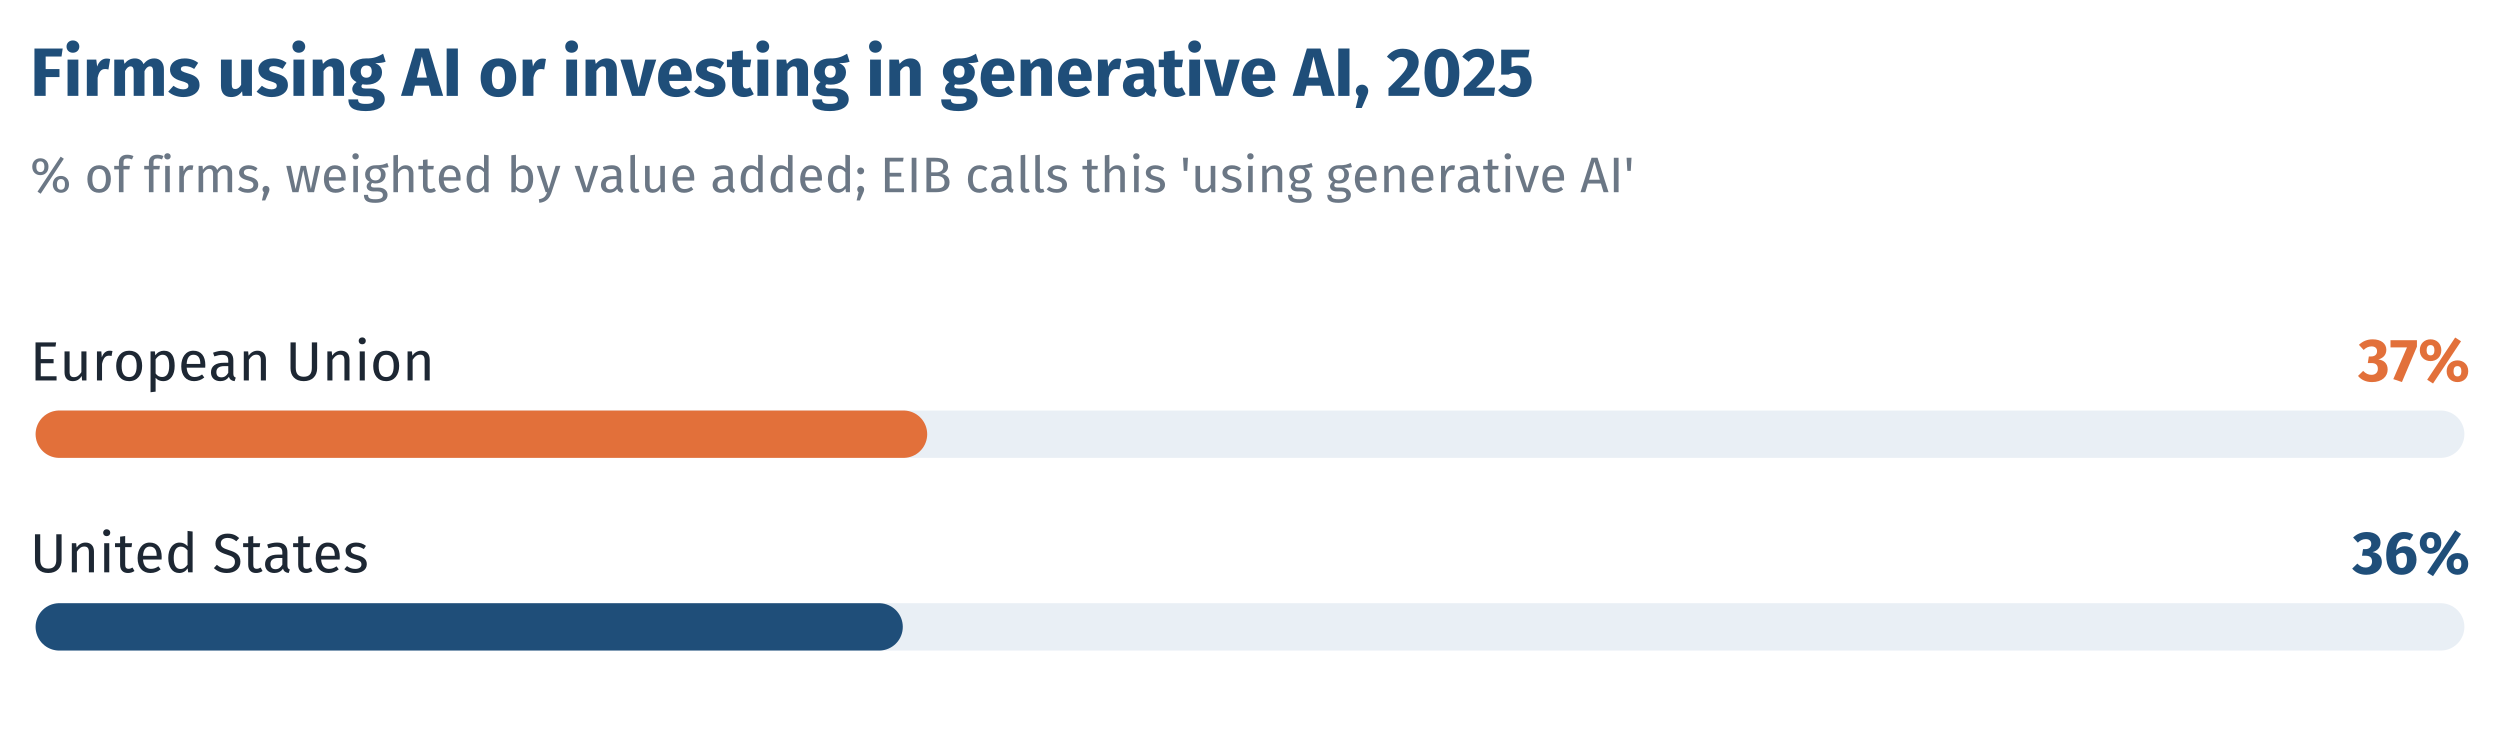
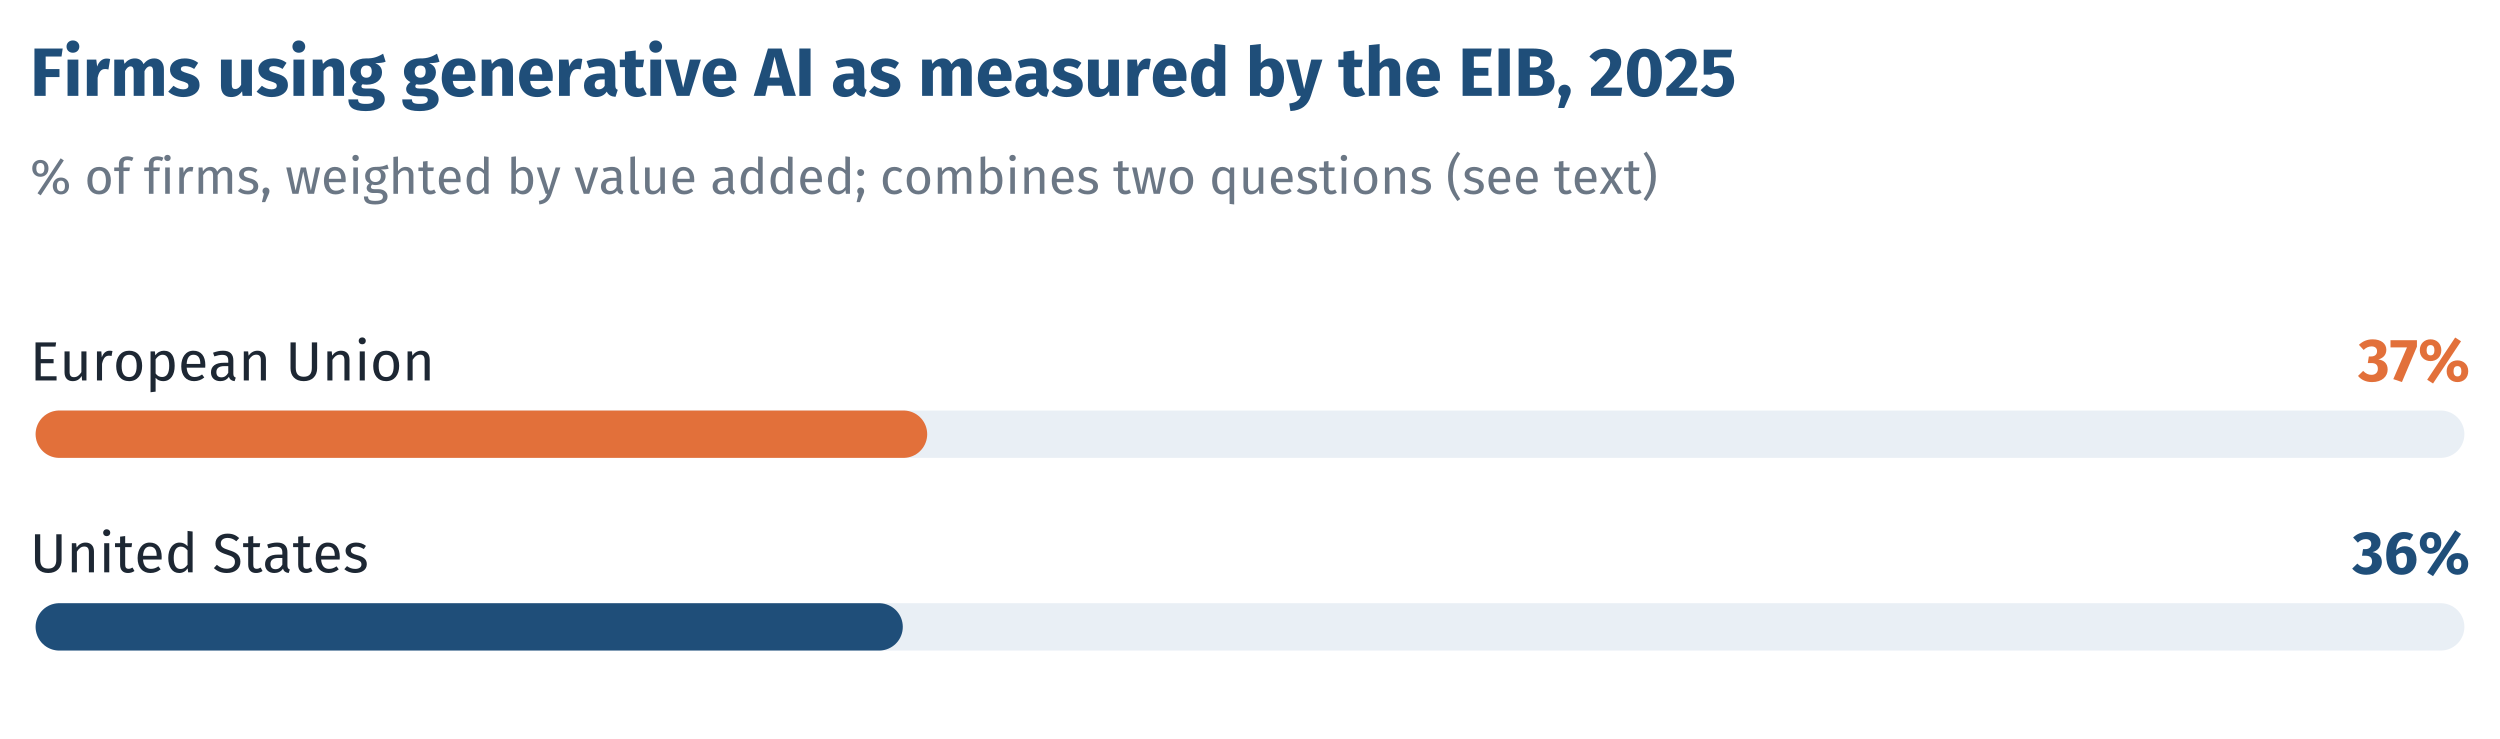
<svg xmlns="http://www.w3.org/2000/svg" xmlns:xlink="http://www.w3.org/1999/xlink" width="475.2pt" height="140.4pt" viewBox="0 0 475.2 140.4" version="1.1">
  <defs>
    <style type="text/css">*{stroke-linejoin: round; stroke-linecap: butt}</style>
  </defs>
  <g id="figure_1">
    <g id="patch_1">
      <path d="M 0 140.4  L 475.2 140.4  L 475.2 0  L 0 0  L 0 140.4  z " style="fill: none" />
    </g>
    <g id="axes_1">
      <g id="line2d_1">
-         <path d="M 11.268 82.531  L 463.932 82.531  " clip-path="url(#pec5d7e65dc)" style="fill: none; stroke: #e9eff5; stroke-width: 9; stroke-linecap: round" />
+         <path d="M 11.268 82.531  L 463.932 82.531  " clip-path="url(#p9f98bc9302)" style="fill: none; stroke: #e9eff5; stroke-width: 9; stroke-linecap: round" />
      </g>
      <g id="line2d_2">
-         <path d="M 11.268 119.157  L 463.932 119.157  " clip-path="url(#pec5d7e65dc)" style="fill: none; stroke: #e9eff5; stroke-width: 9; stroke-linecap: round" />
+         <path d="M 11.268 119.157  L 463.932 119.157  " clip-path="url(#p9f98bc9302)" style="fill: none; stroke: #e9eff5; stroke-width: 9; stroke-linecap: round" />
      </g>
      <g id="line2d_3">
-         <path d="M 11.268 82.531  L 171.741 82.531  " clip-path="url(#pec5d7e65dc)" style="fill: none; stroke: #e2703a; stroke-width: 9; stroke-linecap: round" />
+         <path d="M 11.268 82.531  L 171.741 82.531  " clip-path="url(#p9f98bc9302)" style="fill: none; stroke: #e2703a; stroke-width: 9; stroke-linecap: round" />
      </g>
      <g id="line2d_4">
-         <path d="M 11.268 119.157  L 167.103 119.157  " clip-path="url(#pec5d7e65dc)" style="fill: none; stroke: #1f4e79; stroke-width: 9; stroke-linecap: round" />
+         <path d="M 11.268 119.157  L 167.103 119.157  " clip-path="url(#p9f98bc9302)" style="fill: none; stroke: #1f4e79; stroke-width: 9; stroke-linecap: round" />
      </g>
      <g id="text_1">
        <g style="fill: #1d2733" transform="translate(5.7024 72.32231) scale(0.105 -0.105)">
          <defs>
            <path id="FiraSans-Regular-45" d="M 3027 4410  L 640 4410  L 640 0  L 3078 0  L 3078 486  L 1248 486  L 1248 1997  L 2733 1997  L 2733 2483  L 1248 2483  L 1248 3923  L 2957 3923  L 3027 4410  z " transform="scale(0.015625)" />
            <path id="FiraSans-Regular-75" d="M 3117 3373  L 2528 3373  L 2528 966  C 2323 627 2048 384 1683 384  C 1318 384 1165 557 1165 1018  L 1165 3373  L 576 3373  L 576 954  C 576 294 928 -77 1517 -77  C 1997 -77 2310 115 2566 525  L 2611 0  L 3117 0  L 3117 3373  z " transform="scale(0.015625)" />
            <path id="FiraSans-Regular-72" d="M 2074 3450  C 1664 3450 1350 3194 1171 2688  L 1114 3373  L 608 3373  L 608 0  L 1197 0  L 1197 1926  C 1338 2573 1581 2874 2003 2874  C 2125 2874 2195 2861 2298 2835  L 2406 3411  C 2304 3437 2182 3450 2074 3450  z " transform="scale(0.015625)" />
            <path id="FiraSans-Regular-6f" d="M 1875 3450  C 915 3450 365 2726 365 1683  C 365 614 909 -77 1869 -77  C 2822 -77 3373 646 3373 1690  C 3373 2758 2835 3450 1875 3450  z M 1875 2976  C 2432 2976 2739 2566 2739 1690  C 2739 806 2432 397 1869 397  C 1306 397 998 806 998 1683  C 998 2566 1312 2976 1875 2976  z " transform="scale(0.015625)" />
            <path id="FiraSans-Regular-70" d="M 2157 3450  C 1773 3450 1408 3264 1158 2918  L 1114 3373  L 608 3373  L 608 -1363  L 1197 -1293  L 1197 307  C 1414 45 1715 -77 2080 -77  C 2950 -77 3405 666 3405 1690  C 3405 2752 3053 3450 2157 3450  z M 1939 403  C 1632 403 1370 550 1197 813  L 1197 2458  C 1376 2726 1651 2982 2010 2982  C 2515 2982 2771 2566 2771 1690  C 2771 806 2477 403 1939 403  z " transform="scale(0.015625)" />
            <path id="FiraSans-Regular-65" d="M 3155 1786  C 3155 2816 2675 3450 1766 3450  C 896 3450 365 2701 365 1651  C 365 582 915 -77 1856 -77  C 2323 -77 2701 83 3034 346  L 2778 698  C 2483 493 2234 403 1901 403  C 1414 403 1050 704 992 1485  L 3142 1485  C 3149 1562 3155 1670 3155 1786  z M 2573 1920  L 992 1920  C 1037 2669 1331 2982 1779 2982  C 2310 2982 2573 2618 2573 1958  L 2573 1920  z " transform="scale(0.015625)" />
            <path id="FiraSans-Regular-61" d="M 2880 787  L 2880 2330  C 2880 3034 2509 3450 1696 3450  C 1318 3450 947 3373 531 3219  L 678 2790  C 1024 2906 1338 2970 1587 2970  C 2054 2970 2291 2790 2291 2304  L 2291 2054  L 1773 2054  C 832 2054 288 1664 288 941  C 288 339 691 -77 1363 -77  C 1773 -77 2131 77 2368 429  C 2470 96 2688 -38 3027 -77  L 3162 333  C 2989 397 2880 493 2880 787  z M 1498 365  C 1114 365 915 576 915 973  C 915 1434 1229 1664 1850 1664  L 2291 1664  L 2291 890  C 2099 538 1843 365 1498 365  z " transform="scale(0.015625)" />
            <path id="FiraSans-Regular-6e" d="M 2195 3450  C 1754 3450 1395 3219 1165 2874  L 1114 3373  L 608 3373  L 608 0  L 1197 0  L 1197 2394  C 1421 2752 1677 2989 2054 2989  C 2381 2989 2586 2842 2586 2336  L 2586 0  L 3174 0  L 3174 2419  C 3174 3059 2816 3450 2195 3450  z " transform="scale(0.015625)" />
            <path id="FiraSans-Regular-20" transform="scale(0.015625)" />
            <path id="FiraSans-Regular-55" d="M 3661 4410  L 3046 4410  L 3046 1459  C 3046 774 2746 435 2112 435  C 1485 435 1184 774 1184 1459  L 1184 4410  L 576 4410  L 576 1414  C 576 538 1107 -77 2112 -77  C 3104 -77 3661 538 3661 1414  L 3661 4410  z " transform="scale(0.015625)" />
            <path id="FiraSans-Regular-69" d="M 896 4992  C 653 4992 486 4819 486 4589  C 486 4365 653 4192 896 4192  C 1146 4192 1312 4365 1312 4589  C 1312 4819 1146 4992 896 4992  z M 1197 3373  L 608 3373  L 608 0  L 1197 0  L 1197 3373  z " transform="scale(0.015625)" />
          </defs>
          <use xlink:href="#FiraSans-Regular-45" />
          <use xlink:href="#FiraSans-Regular-75" transform="translate(53.49999 0)" />
          <use xlink:href="#FiraSans-Regular-72" transform="translate(111.7 0)" />
          <use xlink:href="#FiraSans-Regular-6f" transform="translate(150.3 0)" />
          <use xlink:href="#FiraSans-Regular-70" transform="translate(208.7 0)" />
          <use xlink:href="#FiraSans-Regular-65" transform="translate(268.1 0)" />
          <use xlink:href="#FiraSans-Regular-61" transform="translate(323.0999 0)" />
          <use xlink:href="#FiraSans-Regular-6e" transform="translate(377.4999 0)" />
          <use xlink:href="#FiraSans-Regular-20" transform="translate(436.0999 0)" />
          <use xlink:href="#FiraSans-Regular-55" transform="translate(462.5999 0)" />
          <use xlink:href="#FiraSans-Regular-6e" transform="translate(528.7999 0)" />
          <use xlink:href="#FiraSans-Regular-69" transform="translate(587.3999 0)" />
          <use xlink:href="#FiraSans-Regular-6f" transform="translate(615.5999 0)" />
          <use xlink:href="#FiraSans-Regular-6e" transform="translate(673.9999 0)" />
        </g>
      </g>
      <g id="text_2">
        <g style="fill: #e2703a" transform="translate(448.2567 72.43332) scale(0.115 -0.115)">
          <defs>
            <path id="FiraSans-Bold-33" d="M 1530 4416  C 954 4416 474 4218 70 3834  L 570 3290  C 826 3539 1094 3667 1414 3667  C 1766 3667 1990 3482 1990 3168  C 1990 2810 1754 2605 1370 2605  L 1120 2605  L 1011 1907  L 1370 1907  C 1824 1907 2074 1741 2074 1286  C 2074 890 1798 659 1402 659  C 1062 659 806 787 518 1075  L -26 544  C 314 134 806 -109 1459 -109  C 2528 -109 3110 499 3110 1222  C 3110 1907 2662 2227 2125 2285  C 2656 2438 2970 2790 2970 3315  C 2970 3923 2464 4416 1530 4416  z " transform="scale(0.015625)" />
            <path id="FiraSans-Bold-37" d="M 2880 4326  L 83 4326  L 83 3565  L 1830 3565  L 378 205  L 1293 -102  L 2880 3642  L 2880 4326  z " transform="scale(0.015625)" />
            <path id="FiraSans-Bold-25" d="M 3930 4608  L 966 141  L 1587 -256  L 4550 4211  L 3930 4608  z M 1325 4416  C 691 4416 186 3968 186 3264  C 186 2560 691 2112 1325 2112  C 1965 2112 2464 2560 2464 3264  C 2464 3968 1965 4416 1325 4416  z M 1325 3808  C 1658 3808 1734 3533 1734 3264  C 1734 2989 1658 2720 1325 2720  C 992 2720 909 2995 909 3264  C 909 3539 992 3808 1325 3808  z M 4173 2189  C 3533 2189 3027 1747 3027 1043  C 3027 333 3533 -109 4173 -109  C 4813 -109 5312 333 5312 1043  C 5312 1747 4813 2189 4173 2189  z M 4173 1581  C 4506 1581 4582 1312 4582 1043  C 4582 768 4506 493 4173 493  C 3840 493 3757 774 3757 1043  C 3757 1312 3840 1581 4173 1581  z " transform="scale(0.015625)" />
          </defs>
          <use xlink:href="#FiraSans-Bold-33" />
          <use xlink:href="#FiraSans-Bold-37" transform="translate(51.99999 0)" />
          <use xlink:href="#FiraSans-Bold-25" transform="translate(98.79997 0)" />
        </g>
      </g>
      <g id="text_3">
        <g style="fill: #1d2733" transform="translate(5.7024 108.7909) scale(0.105 -0.105)">
          <defs>
            <path id="FiraSans-Regular-74" d="M 2086 557  C 1920 454 1786 410 1638 410  C 1344 410 1235 570 1235 909  L 1235 2918  L 1971 2918  L 2035 3373  L 1235 3373  L 1235 4205  L 646 4134  L 646 3373  L 58 3373  L 58 2918  L 646 2918  L 646 883  C 646 256 986 -77 1555 -77  C 1843 -77 2086 0 2310 154  L 2086 557  z " transform="scale(0.015625)" />
            <path id="FiraSans-Regular-64" d="M 2630 4800  L 2630 3034  C 2406 3270 2118 3450 1722 3450  C 896 3450 397 2701 397 1670  C 397 621 851 -77 1670 -77  C 2086 -77 2426 128 2643 467  L 2701 0  L 3219 0  L 3219 4730  L 2630 4800  z M 1798 390  C 1312 390 1030 794 1030 1683  C 1030 2560 1344 2982 1850 2982  C 2182 2982 2419 2810 2630 2541  L 2630 890  C 2406 576 2176 390 1798 390  z " transform="scale(0.015625)" />
            <path id="FiraSans-Regular-53" d="M 1728 4486  C 915 4486 339 4013 339 3334  C 339 2650 787 2323 1645 2061  C 2394 1830 2598 1638 2598 1210  C 2598 678 2170 422 1651 422  C 1171 422 826 595 499 870  L 160 493  C 525 134 1024 -77 1658 -77  C 2650 -77 3232 461 3232 1229  C 3232 2074 2630 2349 1926 2566  C 1133 2810 960 2989 960 3360  C 960 3782 1312 3987 1754 3987  C 2118 3987 2426 3872 2758 3603  L 3091 3974  C 2720 4307 2336 4486 1728 4486  z " transform="scale(0.015625)" />
            <path id="FiraSans-Regular-73" d="M 1523 3450  C 826 3450 307 3059 307 2522  C 307 2048 595 1734 1325 1542  C 1978 1370 2144 1242 2144 909  C 2144 589 1862 397 1421 397  C 1056 397 742 518 474 723  L 160 365  C 454 109 864 -77 1434 -77  C 2118 -77 2765 243 2765 947  C 2765 1536 2355 1818 1645 1997  C 1101 2138 922 2266 922 2541  C 922 2810 1158 2982 1542 2982  C 1856 2982 2118 2886 2419 2694  L 2669 3066  C 2349 3309 1997 3450 1523 3450  z " transform="scale(0.015625)" />
          </defs>
          <use xlink:href="#FiraSans-Regular-55" />
          <use xlink:href="#FiraSans-Regular-6e" transform="translate(66.2 0)" />
          <use xlink:href="#FiraSans-Regular-69" transform="translate(124.8 0)" />
          <use xlink:href="#FiraSans-Regular-74" transform="translate(153 0)" />
          <use xlink:href="#FiraSans-Regular-65" transform="translate(189.1 0)" />
          <use xlink:href="#FiraSans-Regular-64" transform="translate(244.1 0)" />
          <use xlink:href="#FiraSans-Regular-20" transform="translate(303.8999 0)" />
          <use xlink:href="#FiraSans-Regular-53" transform="translate(330.3999 0)" />
          <use xlink:href="#FiraSans-Regular-74" transform="translate(384.8999 0)" />
          <use xlink:href="#FiraSans-Regular-61" transform="translate(420.9999 0)" />
          <use xlink:href="#FiraSans-Regular-74" transform="translate(475.3999 0)" />
          <use xlink:href="#FiraSans-Regular-65" transform="translate(511.4999 0)" />
          <use xlink:href="#FiraSans-Regular-73" transform="translate(566.4999 0)" />
        </g>
      </g>
      <g id="text_4">
        <g style="fill: #1f4e79" transform="translate(447.1517 109.0594) scale(0.115 -0.115)">
          <defs>
            <path id="FiraSans-Bold-36" d="M 2208 2912  C 1882 2912 1562 2790 1293 2509  C 1350 3270 1664 3693 2150 3693  C 2374 3693 2560 3629 2739 3526  L 3110 4128  C 2861 4294 2534 4416 2125 4416  C 954 4416 243 3443 243 1978  C 243 736 736 -109 1882 -109  C 2848 -109 3450 595 3450 1478  C 3450 2394 2918 2912 2208 2912  z M 1894 614  C 1459 614 1306 973 1293 1875  C 1478 2093 1696 2214 1926 2214  C 2259 2214 2438 2022 2438 1466  C 2438 954 2259 614 1894 614  z " transform="scale(0.015625)" />
          </defs>
          <use xlink:href="#FiraSans-Bold-33" />
          <use xlink:href="#FiraSans-Bold-36" transform="translate(51.99999 0)" />
          <use xlink:href="#FiraSans-Bold-25" transform="translate(108.4 0)" />
        </g>
      </g>
    </g>
    <g id="text_5">
      <g style="fill: #1f4e79" transform="translate(5.7024 18.22789) scale(0.13 -0.13)">
        <defs>
          <path id="FiraSans-Bold-46" d="M 3059 4435  L 416 4435  L 416 0  L 1466 0  L 1466 1760  L 2758 1760  L 2758 2509  L 1466 2509  L 1466 3686  L 2950 3686  L 3059 4435  z " transform="scale(0.015625)" />
          <path id="FiraSans-Bold-69" d="M 896 5190  C 544 5190 301 4941 301 4614  C 301 4288 544 4038 896 4038  C 1248 4038 1498 4288 1498 4614  C 1498 4941 1248 5190 896 5190  z M 1408 3398  L 397 3398  L 397 0  L 1408 0  L 1408 3398  z " transform="scale(0.015625)" />
          <path id="FiraSans-Bold-72" d="M 2240 3494  C 1850 3494 1517 3213 1363 2746  L 1280 3398  L 397 3398  L 397 0  L 1408 0  L 1408 1696  C 1517 2208 1696 2515 2112 2515  C 2227 2515 2310 2496 2419 2470  L 2579 3450  C 2470 3482 2368 3494 2240 3494  z " transform="scale(0.015625)" />
          <path id="FiraSans-Bold-6d" d="M 4154 3507  C 3718 3507 3405 3322 3136 2970  C 3002 3315 2714 3507 2336 3507  C 1920 3507 1613 3334 1350 3002  L 1280 3398  L 397 3398  L 397 0  L 1408 0  L 1408 2323  C 1555 2605 1715 2765 1926 2765  C 2080 2765 2214 2669 2214 2310  L 2214 0  L 3226 0  L 3226 2323  C 3373 2605 3526 2765 3744 2765  C 3898 2765 4032 2669 4032 2310  L 4032 0  L 5043 0  L 5043 2483  C 5043 3130 4678 3507 4154 3507  z " transform="scale(0.015625)" />
          <path id="FiraSans-Bold-73" d="M 1594 3507  C 736 3507 205 3053 205 2470  C 205 1946 538 1600 1210 1408  C 1824 1235 1926 1165 1926 934  C 1926 730 1741 614 1434 614  C 1101 614 787 749 531 947  L 38 397  C 371 96 870 -109 1459 -109  C 2304 -109 2970 307 2970 1011  C 2970 1619 2592 1901 1920 2093  C 1312 2272 1222 2349 1222 2528  C 1222 2682 1357 2784 1632 2784  C 1926 2784 2208 2688 2470 2522  L 2842 3091  C 2528 3347 2086 3507 1594 3507  z " transform="scale(0.015625)" />
          <path id="FiraSans-Bold-20" transform="scale(0.015625)" />
          <path id="FiraSans-Bold-75" d="M 3264 3398  L 2253 3398  L 2253 1037  C 2106 781 1914 640 1702 640  C 1491 640 1376 742 1376 1088  L 1376 3398  L 365 3398  L 365 960  C 365 301 678 -109 1312 -109  C 1760 -109 2093 70 2342 429  L 2387 0  L 3264 0  L 3264 3398  z " transform="scale(0.015625)" />
          <path id="FiraSans-Bold-6e" d="M 2387 3507  C 1965 3507 1638 3328 1350 2995  L 1280 3398  L 397 3398  L 397 0  L 1408 0  L 1408 2323  C 1587 2605 1773 2765 1997 2765  C 2195 2765 2317 2669 2317 2310  L 2317 0  L 3328 0  L 3328 2483  C 3328 3130 2976 3507 2387 3507  z " transform="scale(0.015625)" />
          <path id="FiraSans-Bold-67" d="M 3290 3949  C 2880 3706 2445 3488 1690 3507  C 800 3507 198 3034 198 2266  C 198 1824 371 1523 806 1293  C 563 1139 403 890 403 640  C 403 275 704 -32 1446 -32  L 1939 -32  C 2278 -32 2426 -166 2426 -365  C 2426 -582 2285 -749 1690 -749  C 1075 -749 947 -621 947 -326  L 38 -326  C 38 -998 378 -1421 1664 -1421  C 2829 -1421 3443 -992 3443 -294  C 3443 275 2938 691 2144 691  L 1632 691  C 1306 691 1261 794 1261 896  C 1261 973 1299 1050 1370 1088  C 1491 1062 1619 1050 1760 1050  C 2643 1050 3187 1530 3187 2189  C 3187 2630 2976 2880 2547 3066  C 2976 3066 3290 3104 3526 3200  L 3290 3949  z M 1715 2842  C 2054 2842 2227 2669 2227 2291  C 2227 1901 2048 1702 1715 1702  C 1408 1702 1203 1907 1203 2278  C 1203 2630 1402 2842 1715 2842  z " transform="scale(0.015625)" />
+           <path id="FiraSans-Bold-65" d="M 3360 1766  C 3360 2867 2765 3507 1792 3507  C 762 3507 205 2701 205 1683  C 205 621 781 -109 1914 -109  C 2464 -109 2899 96 3238 365  L 2822 928  C 2528 723 2285 627 2010 627  C 1594 627 1306 794 1242 1402  L 3341 1402  C 3354 1504 3360 1658 3360 1766  z M 2368 2010  L 1235 2010  C 1286 2624 1478 2835 1818 2835  C 2221 2835 2362 2515 2368 2054  L 2368 2010  z " transform="scale(0.015625)" />
+           <path id="FiraSans-Bold-61" d="M 3098 986  L 3098 2304  C 3098 3091 2675 3507 1690 3507  C 1306 3507 838 3418 410 3258  L 640 2592  C 979 2707 1312 2771 1530 2771  C 1946 2771 2106 2650 2106 2246  L 2106 2099  L 1760 2099  C 730 2099 166 1696 166 954  C 166 333 595 -109 1274 -109  C 1677 -109 2054 26 2298 397  C 2458 64 2720 -58 3117 -90  L 3328 570  C 3168 627 3098 723 3098 986  z M 1568 614  C 1318 614 1171 774 1171 1043  C 1171 1382 1395 1542 1856 1542  L 2106 1542  L 2106 934  C 1984 736 1798 614 1568 614  z " transform="scale(0.015625)" />
+           <path id="FiraSans-Bold-74" d="M 2189 806  C 2054 723 1939 691 1824 691  C 1613 691 1504 806 1504 1133  L 1504 2694  L 2176 2694  L 2285 3398  L 1504 3398  L 1504 4250  L 493 4134  L 493 3398  L 13 3398  L 13 2694  L 493 2694  L 493 1120  C 493 320 858 -102 1606 -109  C 1914 -109 2272 -19 2528 160  L 2189 806  z " transform="scale(0.015625)" />
+           <path id="FiraSans-Bold-76" d="M 3322 3398  L 2291 3398  L 1664 768  L 1062 3398  L -38 3398  L 1056 0  L 2253 0  L 3322 3398  z " transform="scale(0.015625)" />
          <path id="FiraSans-Bold-41" d="M 2752 0  L 3866 0  L 2528 4435  L 1254 4435  L -83 0  L 1005 0  L 1229 954  L 2528 954  L 2752 0  z M 1408 1715  L 1875 3674  L 2342 1715  L 1408 1715  z " transform="scale(0.015625)" />
          <path id="FiraSans-Bold-49" d="M 1466 4435  L 416 4435  L 416 0  L 1466 0  L 1466 4435  z " transform="scale(0.015625)" />
-           <path id="FiraSans-Bold-6f" d="M 1869 3507  C 832 3507 205 2790 205 1702  C 205 557 838 -109 1869 -109  C 2906 -109 3533 608 3533 1696  C 3533 2842 2906 3507 1869 3507  z M 1869 2765  C 2278 2765 2483 2451 2483 1696  C 2483 960 2278 634 1869 634  C 1459 634 1254 947 1254 1702  C 1254 2438 1459 2765 1869 2765  z " transform="scale(0.015625)" />
-           <path id="FiraSans-Bold-76" d="M 3322 3398  L 2291 3398  L 1664 768  L 1062 3398  L -38 3398  L 1056 0  L 2253 0  L 3322 3398  z " transform="scale(0.015625)" />
-           <path id="FiraSans-Bold-65" d="M 3360 1766  C 3360 2867 2765 3507 1792 3507  C 762 3507 205 2701 205 1683  C 205 621 781 -109 1914 -109  C 2464 -109 2899 96 3238 365  L 2822 928  C 2528 723 2285 627 2010 627  C 1594 627 1306 794 1242 1402  L 3341 1402  C 3354 1504 3360 1658 3360 1766  z M 2368 2010  L 1235 2010  C 1286 2624 1478 2835 1818 2835  C 2221 2835 2362 2515 2368 2054  L 2368 2010  z " transform="scale(0.015625)" />
-           <path id="FiraSans-Bold-74" d="M 2189 806  C 2054 723 1939 691 1824 691  C 1613 691 1504 806 1504 1133  L 1504 2694  L 2176 2694  L 2285 3398  L 1504 3398  L 1504 4250  L 493 4134  L 493 3398  L 13 3398  L 13 2694  L 493 2694  L 493 1120  C 493 320 858 -102 1606 -109  C 1914 -109 2272 -19 2528 160  L 2189 806  z " transform="scale(0.015625)" />
-           <path id="FiraSans-Bold-61" d="M 3098 986  L 3098 2304  C 3098 3091 2675 3507 1690 3507  C 1306 3507 838 3418 410 3258  L 640 2592  C 979 2707 1312 2771 1530 2771  C 1946 2771 2106 2650 2106 2246  L 2106 2099  L 1760 2099  C 730 2099 166 1696 166 954  C 166 333 595 -109 1274 -109  C 1677 -109 2054 26 2298 397  C 2458 64 2720 -58 3117 -90  L 3328 570  C 3168 627 3098 723 3098 986  z M 1568 614  C 1318 614 1171 774 1171 1043  C 1171 1382 1395 1542 1856 1542  L 2106 1542  L 2106 934  C 1984 736 1798 614 1568 614  z " transform="scale(0.015625)" />
+           <path id="FiraSans-Bold-64" d="M 2432 4858  L 2432 3187  C 2227 3386 1952 3507 1645 3507  C 768 3507 237 2758 237 1709  C 237 608 666 -109 1530 -109  C 1990 -109 2304 115 2496 397  L 2547 0  L 3443 0  L 3443 4749  L 2432 4858  z M 1850 634  C 1517 634 1286 858 1286 1702  C 1286 2464 1542 2771 1907 2771  C 2125 2771 2278 2662 2432 2483  L 2432 1011  C 2272 762 2086 634 1850 634  z " transform="scale(0.015625)" />
+           <path id="FiraSans-Bold-62" d="M 2304 3507  C 1952 3507 1606 3328 1408 3053  L 1408 4858  L 397 4749  L 397 0  L 1293 0  L 1344 326  C 1549 51 1856 -109 2234 -109  C 3078 -109 3584 646 3584 1696  C 3584 2835 3142 3507 2304 3507  z M 1946 627  C 1722 627 1536 749 1408 960  L 1408 2368  C 1555 2618 1747 2765 1990 2765  C 2304 2765 2534 2560 2534 1696  C 2534 902 2291 627 1946 627  z " transform="scale(0.015625)" />
+           <path id="FiraSans-Bold-79" d="M 3354 3398  L 2310 3398  L 1645 646  L 1037 3398  L -38 3398  L 998 0  L 1344 0  C 1158 -435 915 -627 250 -710  L 358 -1421  C 1427 -1363 2003 -864 2272 -6  L 3354 3398  z " transform="scale(0.015625)" />
+           <path id="FiraSans-Bold-68" d="M 2387 3507  C 1990 3507 1683 3347 1408 3040  L 1408 4851  L 397 4749  L 397 0  L 1408 0  L 1408 2330  C 1587 2605 1773 2765 1997 2765  C 2189 2765 2317 2669 2317 2310  L 2317 0  L 3328 0  L 3328 2483  C 3328 3130 2976 3507 2387 3507  z " transform="scale(0.015625)" />
+           <path id="FiraSans-Bold-45" d="M 3136 4435  L 416 4435  L 416 0  L 3136 0  L 3136 755  L 1466 755  L 1466 1888  L 2829 1888  L 2829 2624  L 1466 2624  L 1466 3686  L 3027 3686  L 3136 4435  z " transform="scale(0.015625)" />
+           <path id="FiraSans-Bold-42" d="M 2778 2349  C 3187 2445 3590 2739 3590 3302  C 3590 4134 2861 4435 1670 4435  L 416 4435  L 416 0  L 1843 0  C 2957 0 3776 282 3776 1293  C 3776 2010 3270 2253 2778 2349  z M 1773 3693  C 2278 3693 2522 3571 2522 3200  C 2522 2829 2291 2662 1856 2662  L 1466 2662  L 1466 3693  L 1773 3693  z M 1850 762  L 1466 762  L 1466 1965  L 1926 1965  C 2381 1965 2694 1798 2694 1350  C 2694 864 2342 762 1850 762  z " transform="scale(0.015625)" />
          <path id="FiraSans-Bold-2c" d="M 768 1050  C 435 1050 186 800 186 474  C 186 275 282 102 442 -6  L 166 -1133  L 736 -1133  L 1139 -205  C 1280 109 1344 275 1344 474  C 1344 800 1094 1050 768 1050  z " transform="scale(0.015625)" />
          <path id="FiraSans-Bold-32" d="M 1523 4416  C 877 4416 384 4122 38 3667  L 640 3194  C 890 3501 1107 3642 1421 3642  C 1760 3642 1978 3430 1978 3078  C 1978 2541 1638 2150 186 717  L 186 0  L 3002 0  L 3104 774  L 1331 774  C 2682 2003 3014 2509 3014 3181  C 3014 3853 2490 4416 1523 4416  z " transform="scale(0.015625)" />
          <path id="FiraSans-Bold-30" d="M 1875 4416  C 813 4416 243 3610 243 2157  C 243 710 813 -109 1875 -109  C 2938 -109 3507 710 3507 2157  C 3507 3610 2938 4416 1875 4416  z M 1875 3667  C 2291 3667 2470 3334 2470 2157  C 2470 986 2291 640 1875 640  C 1453 640 1280 1011 1280 2157  C 1280 3302 1453 3667 1875 3667  z " transform="scale(0.015625)" />
          <path id="FiraSans-Bold-35" d="M 3021 4326  L 371 4326  L 371 1990  L 1056 1990  C 1254 2099 1402 2144 1574 2144  C 1933 2144 2182 1958 2182 1421  C 2182 922 1920 653 1485 653  C 1133 653 870 806 653 1069  L 83 544  C 410 166 864 -109 1523 -109  C 2554 -109 3219 512 3219 1427  C 3219 2323 2688 2835 1978 2835  C 1773 2835 1555 2797 1338 2694  L 1338 3603  L 2906 3603  L 3021 4326  z " transform="scale(0.015625)" />
        </defs>
        <use xlink:href="#FiraSans-Bold-46" />
        <use xlink:href="#FiraSans-Bold-69" transform="translate(48.7 0)" />
        <use xlink:href="#FiraSans-Bold-72" transform="translate(76.89999 0)" />
        <use xlink:href="#FiraSans-Bold-6d" transform="translate(117 0)" />
        <use xlink:href="#FiraSans-Bold-73" transform="translate(201.5 0)" />
        <use xlink:href="#FiraSans-Bold-20" transform="translate(249.8 0)" />
        <use xlink:href="#FiraSans-Bold-75" transform="translate(273.5 0)" />
        <use xlink:href="#FiraSans-Bold-73" transform="translate(330.7 0)" />
        <use xlink:href="#FiraSans-Bold-69" transform="translate(378.9999 0)" />
        <use xlink:href="#FiraSans-Bold-6e" transform="translate(407.1999 0)" />
        <use xlink:href="#FiraSans-Bold-67" transform="translate(464.8999 0)" />
        <use xlink:href="#FiraSans-Bold-20" transform="translate(519.9999 0)" />
-         <use xlink:href="#FiraSans-Bold-41" transform="translate(543.6999 0)" />
-         <use xlink:href="#FiraSans-Bold-49" transform="translate(602.6999 0)" />
-         <use xlink:href="#FiraSans-Bold-20" transform="translate(631.9999 0)" />
-         <use xlink:href="#FiraSans-Bold-6f" transform="translate(655.6999 0)" />
-         <use xlink:href="#FiraSans-Bold-72" transform="translate(714.0999 0)" />
-         <use xlink:href="#FiraSans-Bold-20" transform="translate(754.1999 0)" />
-         <use xlink:href="#FiraSans-Bold-69" transform="translate(777.8999 0)" />
-         <use xlink:href="#FiraSans-Bold-6e" transform="translate(806.0999 0)" />
-         <use xlink:href="#FiraSans-Bold-76" transform="translate(863.7999 0)" />
-         <use xlink:href="#FiraSans-Bold-65" transform="translate(915.0999 0)" />
-         <use xlink:href="#FiraSans-Bold-73" transform="translate(970.4998 0)" />
-         <use xlink:href="#FiraSans-Bold-74" transform="translate(1018.8 0)" />
-         <use xlink:href="#FiraSans-Bold-69" transform="translate(1057.4 0)" />
-         <use xlink:href="#FiraSans-Bold-6e" transform="translate(1085.6 0)" />
-         <use xlink:href="#FiraSans-Bold-67" transform="translate(1143.3 0)" />
-         <use xlink:href="#FiraSans-Bold-20" transform="translate(1198.4 0)" />
-         <use xlink:href="#FiraSans-Bold-69" transform="translate(1222.1 0)" />
-         <use xlink:href="#FiraSans-Bold-6e" transform="translate(1250.3 0)" />
-         <use xlink:href="#FiraSans-Bold-20" transform="translate(1308 0)" />
-         <use xlink:href="#FiraSans-Bold-67" transform="translate(1331.7 0)" />
-         <use xlink:href="#FiraSans-Bold-65" transform="translate(1386.8 0)" />
-         <use xlink:href="#FiraSans-Bold-6e" transform="translate(1442.2 0)" />
-         <use xlink:href="#FiraSans-Bold-65" transform="translate(1499.9 0)" />
-         <use xlink:href="#FiraSans-Bold-72" transform="translate(1555.3 0)" />
-         <use xlink:href="#FiraSans-Bold-61" transform="translate(1595.4 0)" />
-         <use xlink:href="#FiraSans-Bold-74" transform="translate(1650.2 0)" />
-         <use xlink:href="#FiraSans-Bold-69" transform="translate(1688.8 0)" />
-         <use xlink:href="#FiraSans-Bold-76" transform="translate(1717 0)" />
-         <use xlink:href="#FiraSans-Bold-65" transform="translate(1768.3 0)" />
-         <use xlink:href="#FiraSans-Bold-20" transform="translate(1823.7 0)" />
-         <use xlink:href="#FiraSans-Bold-41" transform="translate(1847.4 0)" />
-         <use xlink:href="#FiraSans-Bold-49" transform="translate(1906.4 0)" />
-         <use xlink:href="#FiraSans-Bold-2c" transform="translate(1935.7 0)" />
-         <use xlink:href="#FiraSans-Bold-20" transform="translate(1959.7 0)" />
-         <use xlink:href="#FiraSans-Bold-32" transform="translate(1983.4 0)" />
-         <use xlink:href="#FiraSans-Bold-30" transform="translate(2035.1 0)" />
-         <use xlink:href="#FiraSans-Bold-32" transform="translate(2093.6 0)" />
-         <use xlink:href="#FiraSans-Bold-35" transform="translate(2145.3 0)" />
+         <use xlink:href="#FiraSans-Bold-67" transform="translate(543.6999 0)" />
+         <use xlink:href="#FiraSans-Bold-65" transform="translate(598.7999 0)" />
+         <use xlink:href="#FiraSans-Bold-6e" transform="translate(654.1999 0)" />
+         <use xlink:href="#FiraSans-Bold-65" transform="translate(711.8999 0)" />
+         <use xlink:href="#FiraSans-Bold-72" transform="translate(767.2999 0)" />
+         <use xlink:href="#FiraSans-Bold-61" transform="translate(807.3999 0)" />
+         <use xlink:href="#FiraSans-Bold-74" transform="translate(862.1999 0)" />
+         <use xlink:href="#FiraSans-Bold-69" transform="translate(900.7999 0)" />
+         <use xlink:href="#FiraSans-Bold-76" transform="translate(928.9999 0)" />
+         <use xlink:href="#FiraSans-Bold-65" transform="translate(980.2998 0)" />
+         <use xlink:href="#FiraSans-Bold-20" transform="translate(1035.7 0)" />
+         <use xlink:href="#FiraSans-Bold-41" transform="translate(1059.4 0)" />
+         <use xlink:href="#FiraSans-Bold-49" transform="translate(1118.4 0)" />
+         <use xlink:href="#FiraSans-Bold-20" transform="translate(1147.7 0)" />
+         <use xlink:href="#FiraSans-Bold-61" transform="translate(1171.4 0)" />
+         <use xlink:href="#FiraSans-Bold-73" transform="translate(1226.2 0)" />
+         <use xlink:href="#FiraSans-Bold-20" transform="translate(1274.5 0)" />
+         <use xlink:href="#FiraSans-Bold-6d" transform="translate(1298.2 0)" />
+         <use xlink:href="#FiraSans-Bold-65" transform="translate(1382.7 0)" />
+         <use xlink:href="#FiraSans-Bold-61" transform="translate(1438.1 0)" />
+         <use xlink:href="#FiraSans-Bold-73" transform="translate(1492.9 0)" />
+         <use xlink:href="#FiraSans-Bold-75" transform="translate(1541.2 0)" />
+         <use xlink:href="#FiraSans-Bold-72" transform="translate(1598.4 0)" />
+         <use xlink:href="#FiraSans-Bold-65" transform="translate(1638.5 0)" />
+         <use xlink:href="#FiraSans-Bold-64" transform="translate(1693.9 0)" />
+         <use xlink:href="#FiraSans-Bold-20" transform="translate(1753.9 0)" />
+         <use xlink:href="#FiraSans-Bold-62" transform="translate(1777.6 0)" />
+         <use xlink:href="#FiraSans-Bold-79" transform="translate(1837.3 0)" />
+         <use xlink:href="#FiraSans-Bold-20" transform="translate(1889.1 0)" />
+         <use xlink:href="#FiraSans-Bold-74" transform="translate(1912.8 0)" />
+         <use xlink:href="#FiraSans-Bold-68" transform="translate(1951.4 0)" />
+         <use xlink:href="#FiraSans-Bold-65" transform="translate(2009.1 0)" />
+         <use xlink:href="#FiraSans-Bold-20" transform="translate(2064.5 0)" />
+         <use xlink:href="#FiraSans-Bold-45" transform="translate(2088.2 0)" />
+         <use xlink:href="#FiraSans-Bold-49" transform="translate(2140.8 0)" />
+         <use xlink:href="#FiraSans-Bold-42" transform="translate(2170.1 0)" />
+         <use xlink:href="#FiraSans-Bold-2c" transform="translate(2231.8 0)" />
+         <use xlink:href="#FiraSans-Bold-20" transform="translate(2255.8 0)" />
+         <use xlink:href="#FiraSans-Bold-32" transform="translate(2279.5 0)" />
+         <use xlink:href="#FiraSans-Bold-30" transform="translate(2331.2 0)" />
+         <use xlink:href="#FiraSans-Bold-32" transform="translate(2389.7 0)" />
+         <use xlink:href="#FiraSans-Bold-35" transform="translate(2441.4 0)" />
      </g>
    </g>
    <g id="text_6">
-       <g style="fill: #6b7785" transform="translate(5.7024 36.5334) scale(0.095 -0.095)">
+       <g style="fill: #6b7785" transform="translate(5.7024 36.84215) scale(0.095 -0.095)">
        <defs>
          <path id="FiraSans-Regular-25" d="M 3923 4550  L 960 70  L 1370 -198  L 4333 4282  L 3923 4550  z M 1325 4346  C 730 4346 288 3930 288 3264  C 288 2598 730 2182 1325 2182  C 1926 2182 2368 2598 2368 3264  C 2368 3930 1926 4346 1325 4346  z M 1325 3949  C 1741 3949 1843 3597 1843 3264  C 1843 2918 1741 2579 1325 2579  C 915 2579 806 2931 806 3264  C 806 3610 915 3949 1325 3949  z M 3962 2086  C 3360 2086 2918 1670 2918 1005  C 2918 339 3360 -77 3962 -77  C 4563 -77 4998 339 4998 1005  C 4998 1670 4563 2086 3962 2086  z M 3962 1683  C 4378 1683 4480 1338 4480 1005  C 4480 659 4378 320 3962 320  C 3552 320 3443 672 3443 1005  C 3443 1350 3552 1683 3962 1683  z " transform="scale(0.015625)" />
          <path id="FiraSans-Regular-66" d="M 1754 4326  C 1926 4326 2125 4294 2342 4198  L 2528 4627  C 2259 4742 2042 4800 1722 4800  C 1037 4800 666 4397 666 3834  L 666 3373  L 64 3373  L 64 2918  L 666 2918  L 666 0  L 1254 0  L 1254 2918  L 2010 2918  L 2074 3373  L 1254 3373  L 1254 3840  C 1254 4166 1382 4326 1754 4326  z " transform="scale(0.015625)" />
          <path id="FiraSans-Regular-6d" d="M 3994 3450  C 3539 3450 3232 3206 2989 2842  C 2861 3226 2554 3450 2138 3450  C 1696 3450 1389 3219 1165 2880  L 1114 3373  L 608 3373  L 608 0  L 1197 0  L 1197 2394  C 1421 2752 1626 2989 1990 2989  C 2246 2989 2464 2842 2464 2336  L 2464 0  L 3053 0  L 3053 2394  C 3283 2752 3482 2989 3846 2989  C 4102 2989 4320 2842 4320 2336  L 4320 0  L 4909 0  L 4909 2419  C 4909 3053 4544 3450 3994 3450  z " transform="scale(0.015625)" />
          <path id="FiraSans-Regular-2c" d="M 762 813  C 512 813 320 614 320 371  C 320 218 390 83 499 0  L 243 -1062  L 666 -1062  L 1094 -83  C 1178 102 1210 230 1210 371  C 1210 614 1018 813 762 813  z " transform="scale(0.015625)" />
          <path id="FiraSans-Regular-77" d="M 4461 3373  L 3898 3373  L 3283 410  L 2650 3373  L 1990 3373  L 1325 410  L 717 3373  L 128 3373  L 915 0  L 1696 0  L 2304 2842  L 2893 0  L 3693 0  L 4461 3373  z " transform="scale(0.015625)" />
          <path id="FiraSans-Regular-67" d="M 3155 3750  C 2758 3571 2451 3430 1613 3450  C 870 3450 314 2963 314 2272  C 314 1837 493 1542 883 1338  C 640 1178 512 960 512 742  C 512 403 781 102 1382 102  L 1914 102  C 2336 102 2592 -58 2592 -378  C 2592 -717 2336 -902 1606 -902  C 864 -902 691 -723 691 -339  L 160 -339  C 160 -1024 506 -1363 1606 -1363  C 2650 -1363 3187 -992 3187 -339  C 3187 198 2726 595 2035 595  L 1498 595  C 1152 595 1056 717 1056 870  C 1056 992 1126 1114 1222 1184  C 1363 1139 1498 1120 1651 1120  C 2458 1120 2938 1600 2938 2266  C 2938 2656 2739 2938 2342 3117  C 2726 3117 3046 3130 3328 3219  L 3155 3750  z M 1613 3027  C 2093 3027 2336 2771 2336 2278  C 2336 1792 2086 1510 1626 1510  C 1165 1510 915 1824 915 2272  C 915 2714 1158 3027 1613 3027  z " transform="scale(0.015625)" />
          <path id="FiraSans-Regular-68" d="M 2195 3450  C 1773 3450 1440 3238 1197 2906  L 1197 4787  L 608 4723  L 608 0  L 1197 0  L 1197 2400  C 1421 2752 1683 2989 2048 2989  C 2368 2989 2586 2842 2586 2336  L 2586 0  L 3174 0  L 3174 2419  C 3174 3053 2810 3450 2195 3450  z " transform="scale(0.015625)" />
          <path id="FiraSans-Regular-62" d="M 2150 3450  C 1741 3450 1427 3264 1197 2950  L 1197 4800  L 608 4730  L 608 0  L 1126 0  L 1184 371  C 1414 90 1709 -77 2080 -77  C 2899 -77 3405 634 3405 1690  C 3405 2816 2912 3450 2150 3450  z M 1939 390  C 1638 390 1370 576 1197 845  L 1197 2458  C 1370 2726 1613 2982 1984 2982  C 2458 2982 2771 2650 2771 1690  C 2771 768 2432 390 1939 390  z " transform="scale(0.015625)" />
          <path id="FiraSans-Regular-79" d="M 3085 3373  L 2477 3373  L 1594 429  L 691 3373  L 64 3373  L 1197 0  L 1395 0  C 1203 -525 1011 -787 326 -902  L 390 -1363  C 1325 -1261 1722 -736 1958 -19  L 3085 3373  z " transform="scale(0.015625)" />
          <path id="FiraSans-Regular-76" d="M 3085 3373  L 2464 3373  L 1587 525  L 704 3373  L 64 3373  L 1229 0  L 1939 0  L 3085 3373  z " transform="scale(0.015625)" />
          <path id="FiraSans-Regular-6c" d="M 1280 -77  C 1453 -77 1619 -32 1747 38  L 1594 448  C 1530 422 1459 410 1376 410  C 1222 410 1165 499 1165 678  L 1165 4800  L 576 4730  L 576 666  C 576 186 851 -77 1280 -77  z " transform="scale(0.015625)" />
          <path id="FiraSans-Regular-3b" d="M 762 3168  C 512 3168 320 2970 320 2726  C 320 2477 512 2278 762 2278  C 1018 2278 1210 2477 1210 2726  C 1210 2970 1018 3168 762 3168  z M 762 813  C 512 813 320 614 320 371  C 320 218 390 83 499 0  L 243 -1062  L 666 -1062  L 1094 -83  C 1178 102 1210 230 1210 371  C 1210 614 1018 813 762 813  z " transform="scale(0.015625)" />
-           <path id="FiraSans-Regular-49" d="M 1248 4410  L 640 4410  L 640 0  L 1248 0  L 1248 4410  z " transform="scale(0.015625)" />
-           <path id="FiraSans-Regular-42" d="M 2586 2330  C 3014 2419 3411 2752 3411 3296  C 3411 4064 2771 4410 1683 4410  L 640 4410  L 640 0  L 1856 0  C 2880 0 3603 320 3603 1254  C 3603 2003 3098 2240 2586 2330  z M 1747 3930  C 2400 3930 2790 3795 2790 3251  C 2790 2784 2406 2541 1914 2541  L 1248 2541  L 1248 3930  L 1747 3930  z M 1856 486  L 1248 486  L 1248 2074  L 1971 2074  C 2502 2074 2963 1875 2963 1254  C 2963 614 2496 486 1856 486  z " transform="scale(0.015625)" />
          <path id="FiraSans-Regular-63" d="M 1837 3450  C 922 3450 365 2733 365 1658  C 365 570 928 -77 1837 -77  C 2227 -77 2566 51 2867 294  L 2598 678  C 2342 512 2144 422 1862 422  C 1331 422 998 787 998 1670  C 998 2547 1331 2963 1862 2963  C 2144 2963 2355 2880 2586 2714  L 2867 3085  C 2554 3347 2234 3450 1837 3450  z " transform="scale(0.015625)" />
-           <path id="FiraSans-Regular-27" d="M 480 2733  L 922 2733  L 1018 4410  L 384 4410  L 480 2733  z " transform="scale(0.015625)" />
-           <path id="FiraSans-Regular-41" d="M 2989 0  L 3629 0  L 2221 4410  L 1453 4410  L 38 0  L 653 0  L 986 1107  L 2656 1107  L 2989 0  z M 1133 1600  L 1824 3904  L 2509 1600  L 1133 1600  z " transform="scale(0.015625)" />
+           <path id="FiraSans-Regular-71" d="M 2682 3373  L 2637 2995  C 2406 3251 2106 3450 1690 3450  C 864 3450 365 2701 365 1670  C 365 621 819 -77 1638 -77  C 2048 -77 2381 122 2598 448  L 2598 -1293  L 3187 -1363  L 3187 3373  L 2682 3373  z M 1766 390  C 1280 390 998 794 998 1683  C 998 2560 1312 2982 1818 2982  C 2150 2982 2387 2810 2598 2541  L 2598 890  C 2374 576 2144 390 1766 390  z " transform="scale(0.015625)" />
+           <path id="FiraSans-Regular-28" d="M 1446 5408  C 819 4518 256 3757 256 2240  C 256 723 819 -38 1446 -928  L 1818 -672  C 1242 179 870 870 870 2240  C 870 3616 1242 4301 1818 5152  L 1446 5408  z " transform="scale(0.015625)" />
+           <path id="FiraSans-Regular-78" d="M 1901 1805  L 2938 3373  L 2272 3373  L 1562 2138  L 858 3373  L 166 3373  L 1210 1779  L 32 0  L 698 0  L 1536 1427  L 2362 0  L 3072 0  L 1901 1805  z " transform="scale(0.015625)" />
+           <path id="FiraSans-Regular-29" d="M 627 5408  L 256 5152  C 832 4301 1203 3616 1203 2240  C 1203 870 832 179 256 -672  L 627 -928  C 1254 -38 1818 723 1818 2240  C 1818 3757 1254 4518 627 5408  z " transform="scale(0.015625)" />
        </defs>
        <use xlink:href="#FiraSans-Regular-25" />
        <use xlink:href="#FiraSans-Regular-20" transform="translate(82.59999 0)" />
        <use xlink:href="#FiraSans-Regular-6f" transform="translate(109.1 0)" />
        <use xlink:href="#FiraSans-Regular-66" transform="translate(167.5 0)" />
        <use xlink:href="#FiraSans-Regular-20" transform="translate(201 0)" />
        <use xlink:href="#FiraSans-Regular-66" transform="translate(227.4999 0)" />
        <use xlink:href="#FiraSans-Regular-69" transform="translate(260.9999 0)" />
        <use xlink:href="#FiraSans-Regular-72" transform="translate(289.1999 0)" />
        <use xlink:href="#FiraSans-Regular-6d" transform="translate(327.7999 0)" />
        <use xlink:href="#FiraSans-Regular-73" transform="translate(413.4999 0)" />
        <use xlink:href="#FiraSans-Regular-2c" transform="translate(460.1999 0)" />
        <use xlink:href="#FiraSans-Regular-20" transform="translate(484.1999 0)" />
        <use xlink:href="#FiraSans-Regular-77" transform="translate(510.6999 0)" />
        <use xlink:href="#FiraSans-Regular-65" transform="translate(582.3998 0)" />
        <use xlink:href="#FiraSans-Regular-69" transform="translate(637.3998 0)" />
        <use xlink:href="#FiraSans-Regular-67" transform="translate(665.5998 0)" />
        <use xlink:href="#FiraSans-Regular-68" transform="translate(717.5998 0)" />
        <use xlink:href="#FiraSans-Regular-74" transform="translate(776.1998 0)" />
        <use xlink:href="#FiraSans-Regular-65" transform="translate(812.2998 0)" />
        <use xlink:href="#FiraSans-Regular-64" transform="translate(867.2998 0)" />
        <use xlink:href="#FiraSans-Regular-20" transform="translate(927.0998 0)" />
        <use xlink:href="#FiraSans-Regular-62" transform="translate(953.5997 0)" />
        <use xlink:href="#FiraSans-Regular-79" transform="translate(1013 0)" />
        <use xlink:href="#FiraSans-Regular-20" transform="translate(1062.2 0)" />
        <use xlink:href="#FiraSans-Regular-76" transform="translate(1088.7 0)" />
        <use xlink:href="#FiraSans-Regular-61" transform="translate(1137.9 0)" />
        <use xlink:href="#FiraSans-Regular-6c" transform="translate(1192.3 0)" />
        <use xlink:href="#FiraSans-Regular-75" transform="translate(1221.6 0)" />
        <use xlink:href="#FiraSans-Regular-65" transform="translate(1279.8 0)" />
        <use xlink:href="#FiraSans-Regular-20" transform="translate(1334.8 0)" />
        <use xlink:href="#FiraSans-Regular-61" transform="translate(1361.3 0)" />
        <use xlink:href="#FiraSans-Regular-64" transform="translate(1415.7 0)" />
        <use xlink:href="#FiraSans-Regular-64" transform="translate(1475.5 0)" />
        <use xlink:href="#FiraSans-Regular-65" transform="translate(1535.3 0)" />
        <use xlink:href="#FiraSans-Regular-64" transform="translate(1590.3 0)" />
        <use xlink:href="#FiraSans-Regular-3b" transform="translate(1650.1 0)" />
        <use xlink:href="#FiraSans-Regular-20" transform="translate(1674.1 0)" />
-         <use xlink:href="#FiraSans-Regular-45" transform="translate(1700.6 0)" />
-         <use xlink:href="#FiraSans-Regular-49" transform="translate(1754.1 0)" />
-         <use xlink:href="#FiraSans-Regular-42" transform="translate(1783.6 0)" />
-         <use xlink:href="#FiraSans-Regular-20" transform="translate(1844.4 0)" />
-         <use xlink:href="#FiraSans-Regular-63" transform="translate(1870.9 0)" />
-         <use xlink:href="#FiraSans-Regular-61" transform="translate(1918.7 0)" />
-         <use xlink:href="#FiraSans-Regular-6c" transform="translate(1973.1 0)" />
-         <use xlink:href="#FiraSans-Regular-6c" transform="translate(2002.399 0)" />
-         <use xlink:href="#FiraSans-Regular-73" transform="translate(2031.699 0)" />
-         <use xlink:href="#FiraSans-Regular-20" transform="translate(2078.399 0)" />
-         <use xlink:href="#FiraSans-Regular-74" transform="translate(2104.899 0)" />
-         <use xlink:href="#FiraSans-Regular-68" transform="translate(2140.999 0)" />
-         <use xlink:href="#FiraSans-Regular-69" transform="translate(2199.599 0)" />
-         <use xlink:href="#FiraSans-Regular-73" transform="translate(2227.799 0)" />
-         <use xlink:href="#FiraSans-Regular-20" transform="translate(2274.499 0)" />
-         <use xlink:href="#FiraSans-Regular-27" transform="translate(2300.999 0)" />
-         <use xlink:href="#FiraSans-Regular-75" transform="translate(2322.899 0)" />
-         <use xlink:href="#FiraSans-Regular-73" transform="translate(2381.099 0)" />
-         <use xlink:href="#FiraSans-Regular-69" transform="translate(2427.799 0)" />
-         <use xlink:href="#FiraSans-Regular-6e" transform="translate(2455.999 0)" />
-         <use xlink:href="#FiraSans-Regular-67" transform="translate(2514.599 0)" />
-         <use xlink:href="#FiraSans-Regular-20" transform="translate(2566.599 0)" />
-         <use xlink:href="#FiraSans-Regular-67" transform="translate(2593.099 0)" />
-         <use xlink:href="#FiraSans-Regular-65" transform="translate(2645.099 0)" />
-         <use xlink:href="#FiraSans-Regular-6e" transform="translate(2700.099 0)" />
-         <use xlink:href="#FiraSans-Regular-65" transform="translate(2758.699 0)" />
-         <use xlink:href="#FiraSans-Regular-72" transform="translate(2813.699 0)" />
-         <use xlink:href="#FiraSans-Regular-61" transform="translate(2852.299 0)" />
-         <use xlink:href="#FiraSans-Regular-74" transform="translate(2906.699 0)" />
-         <use xlink:href="#FiraSans-Regular-69" transform="translate(2942.799 0)" />
-         <use xlink:href="#FiraSans-Regular-76" transform="translate(2970.999 0)" />
-         <use xlink:href="#FiraSans-Regular-65" transform="translate(3020.199 0)" />
-         <use xlink:href="#FiraSans-Regular-20" transform="translate(3075.199 0)" />
-         <use xlink:href="#FiraSans-Regular-41" transform="translate(3101.699 0)" />
-         <use xlink:href="#FiraSans-Regular-49" transform="translate(3158.999 0)" />
-         <use xlink:href="#FiraSans-Regular-27" transform="translate(3188.499 0)" />
+         <use xlink:href="#FiraSans-Regular-63" transform="translate(1700.6 0)" />
+         <use xlink:href="#FiraSans-Regular-6f" transform="translate(1748.4 0)" />
+         <use xlink:href="#FiraSans-Regular-6d" transform="translate(1806.8 0)" />
+         <use xlink:href="#FiraSans-Regular-62" transform="translate(1892.5 0)" />
+         <use xlink:href="#FiraSans-Regular-69" transform="translate(1951.9 0)" />
+         <use xlink:href="#FiraSans-Regular-6e" transform="translate(1980.1 0)" />
+         <use xlink:href="#FiraSans-Regular-65" transform="translate(2038.7 0)" />
+         <use xlink:href="#FiraSans-Regular-73" transform="translate(2093.7 0)" />
+         <use xlink:href="#FiraSans-Regular-20" transform="translate(2140.4 0)" />
+         <use xlink:href="#FiraSans-Regular-74" transform="translate(2166.899 0)" />
+         <use xlink:href="#FiraSans-Regular-77" transform="translate(2202.999 0)" />
+         <use xlink:href="#FiraSans-Regular-6f" transform="translate(2274.699 0)" />
+         <use xlink:href="#FiraSans-Regular-20" transform="translate(2333.099 0)" />
+         <use xlink:href="#FiraSans-Regular-71" transform="translate(2359.599 0)" />
+         <use xlink:href="#FiraSans-Regular-75" transform="translate(2418.899 0)" />
+         <use xlink:href="#FiraSans-Regular-65" transform="translate(2477.099 0)" />
+         <use xlink:href="#FiraSans-Regular-73" transform="translate(2532.099 0)" />
+         <use xlink:href="#FiraSans-Regular-74" transform="translate(2578.799 0)" />
+         <use xlink:href="#FiraSans-Regular-69" transform="translate(2614.899 0)" />
+         <use xlink:href="#FiraSans-Regular-6f" transform="translate(2643.099 0)" />
+         <use xlink:href="#FiraSans-Regular-6e" transform="translate(2701.499 0)" />
+         <use xlink:href="#FiraSans-Regular-73" transform="translate(2760.099 0)" />
+         <use xlink:href="#FiraSans-Regular-20" transform="translate(2806.799 0)" />
+         <use xlink:href="#FiraSans-Regular-28" transform="translate(2833.299 0)" />
+         <use xlink:href="#FiraSans-Regular-73" transform="translate(2865.699 0)" />
+         <use xlink:href="#FiraSans-Regular-65" transform="translate(2912.399 0)" />
+         <use xlink:href="#FiraSans-Regular-65" transform="translate(2967.399 0)" />
+         <use xlink:href="#FiraSans-Regular-20" transform="translate(3022.399 0)" />
+         <use xlink:href="#FiraSans-Regular-74" transform="translate(3048.899 0)" />
+         <use xlink:href="#FiraSans-Regular-65" transform="translate(3084.999 0)" />
+         <use xlink:href="#FiraSans-Regular-78" transform="translate(3139.999 0)" />
+         <use xlink:href="#FiraSans-Regular-74" transform="translate(3188.499 0)" />
+         <use xlink:href="#FiraSans-Regular-29" transform="translate(3224.599 0)" />
      </g>
    </g>
  </g>
  <defs>
-     <clipPath id="pec5d7e65dc">
+     <clipPath id="p9f98bc9302">
      <rect x="5.702" y="56.16" width="463.795" height="84.24" />
    </clipPath>
  </defs>
</svg>
